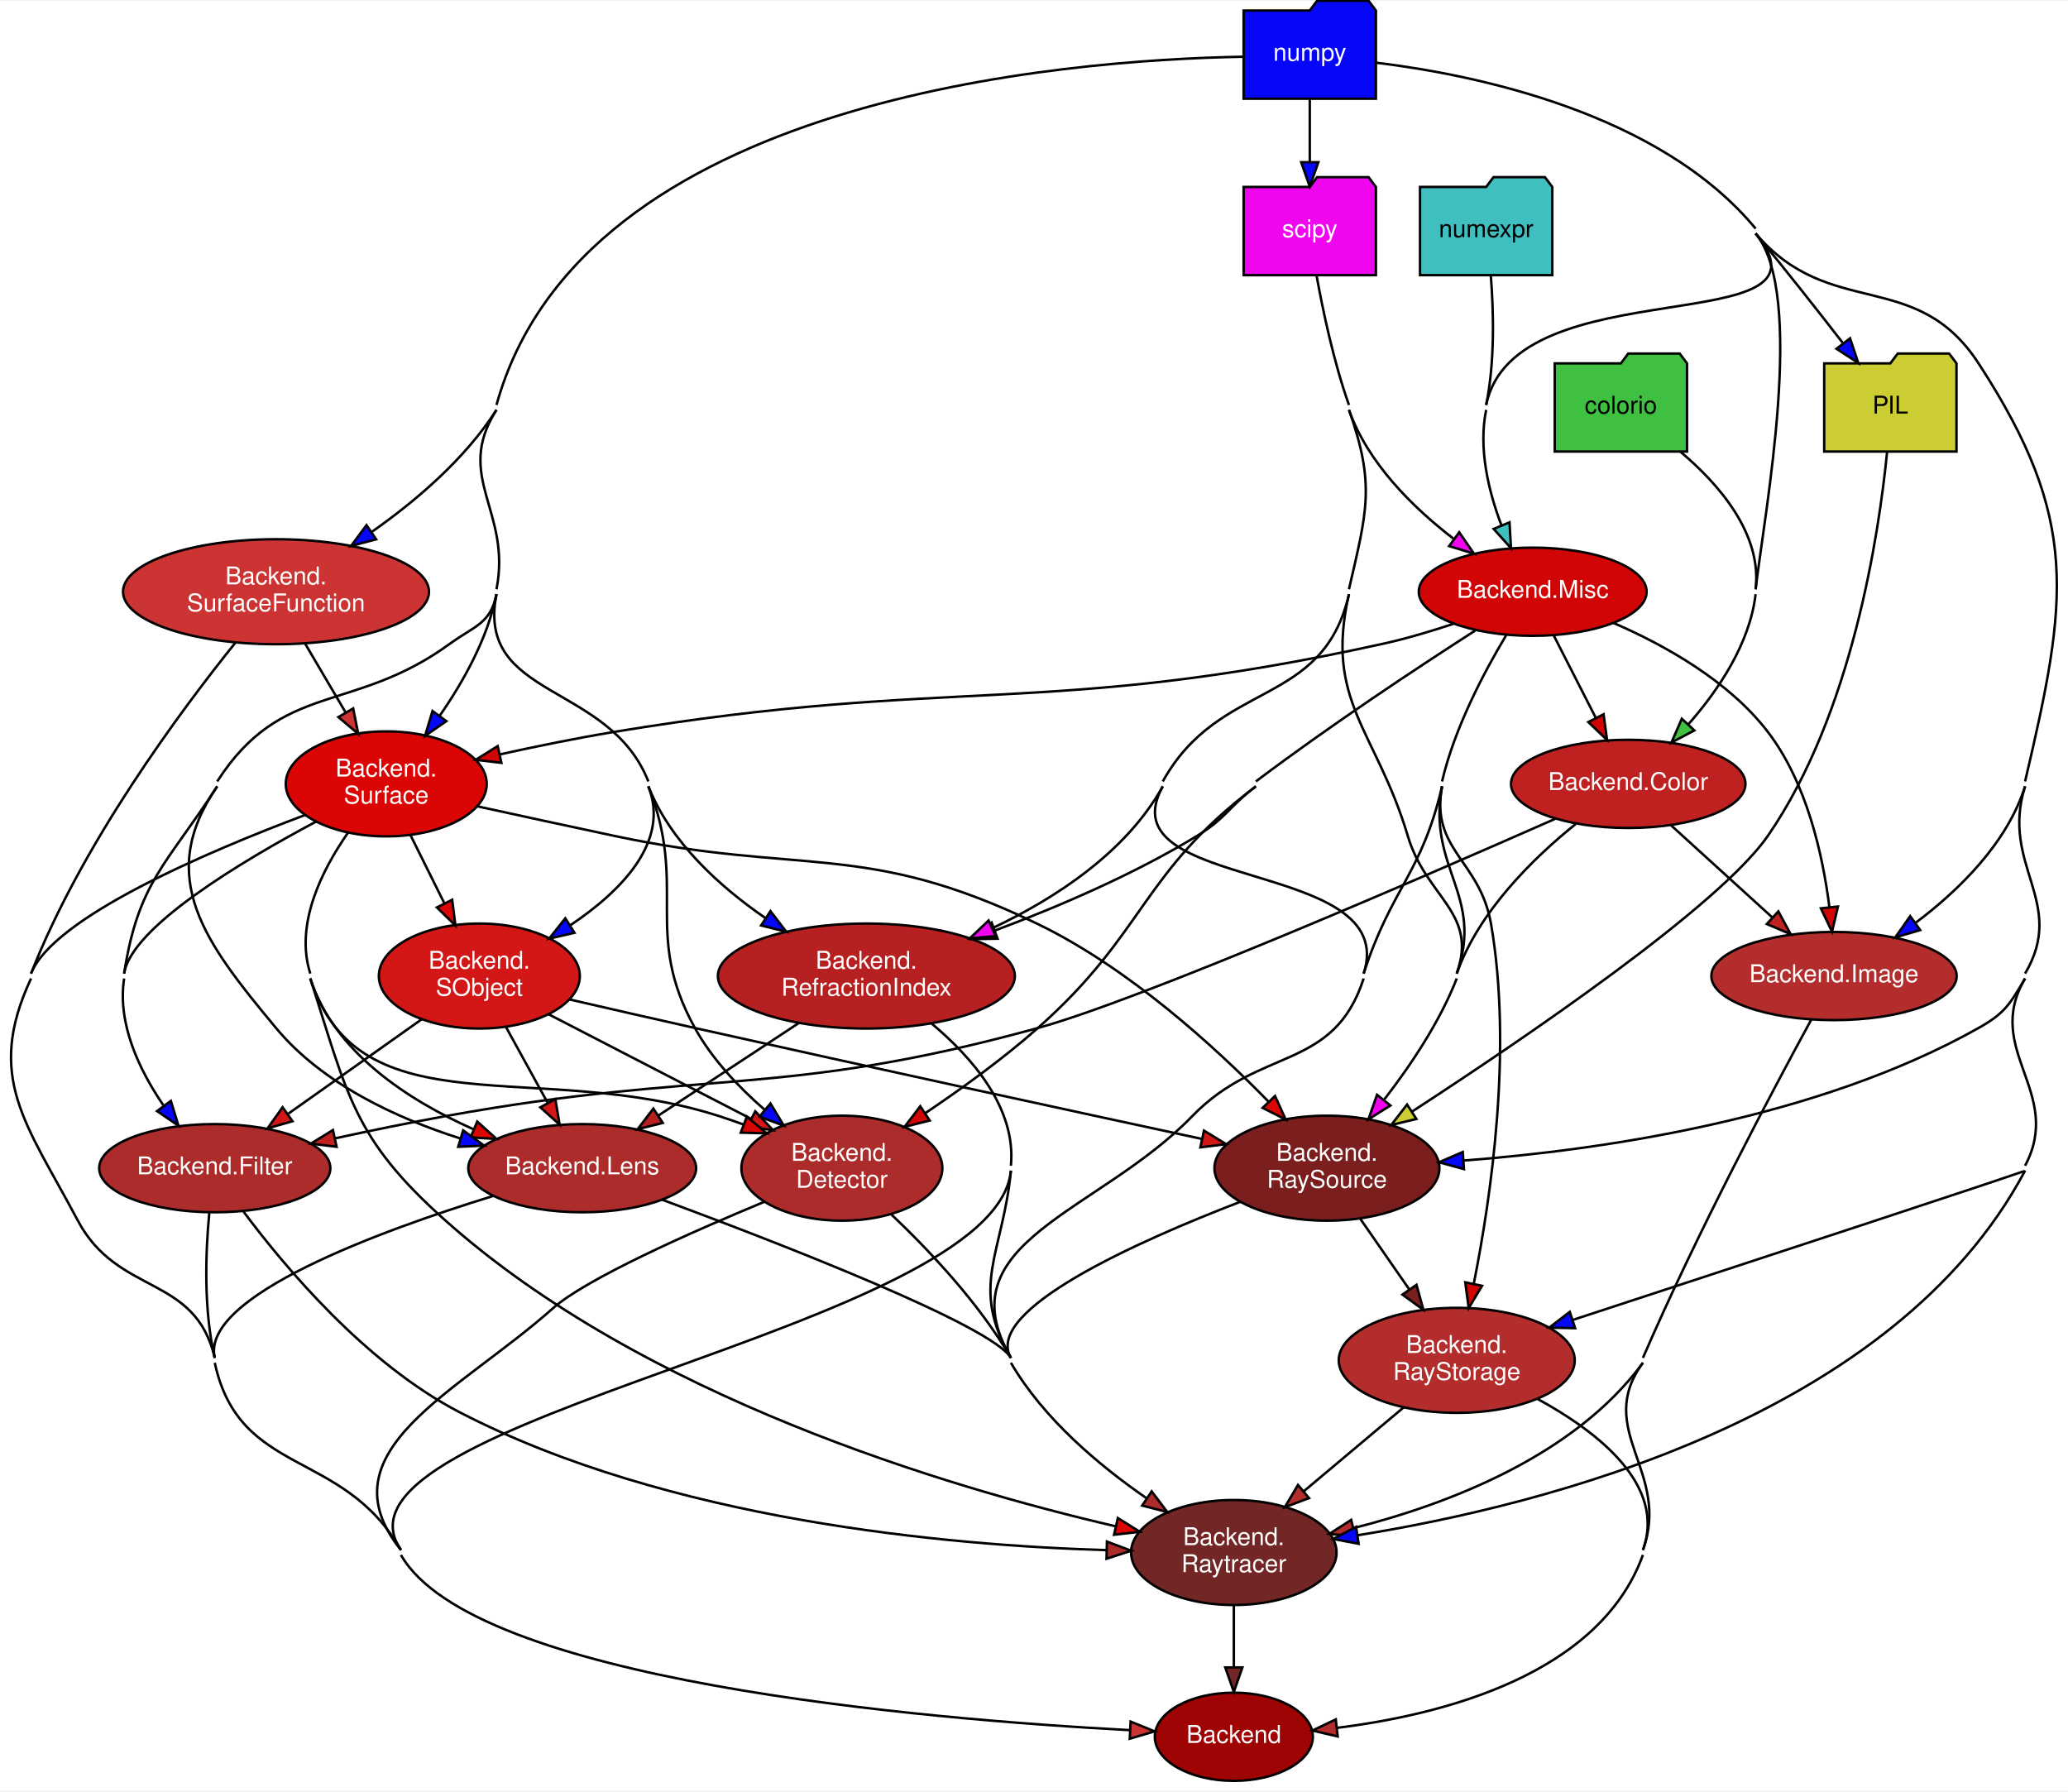
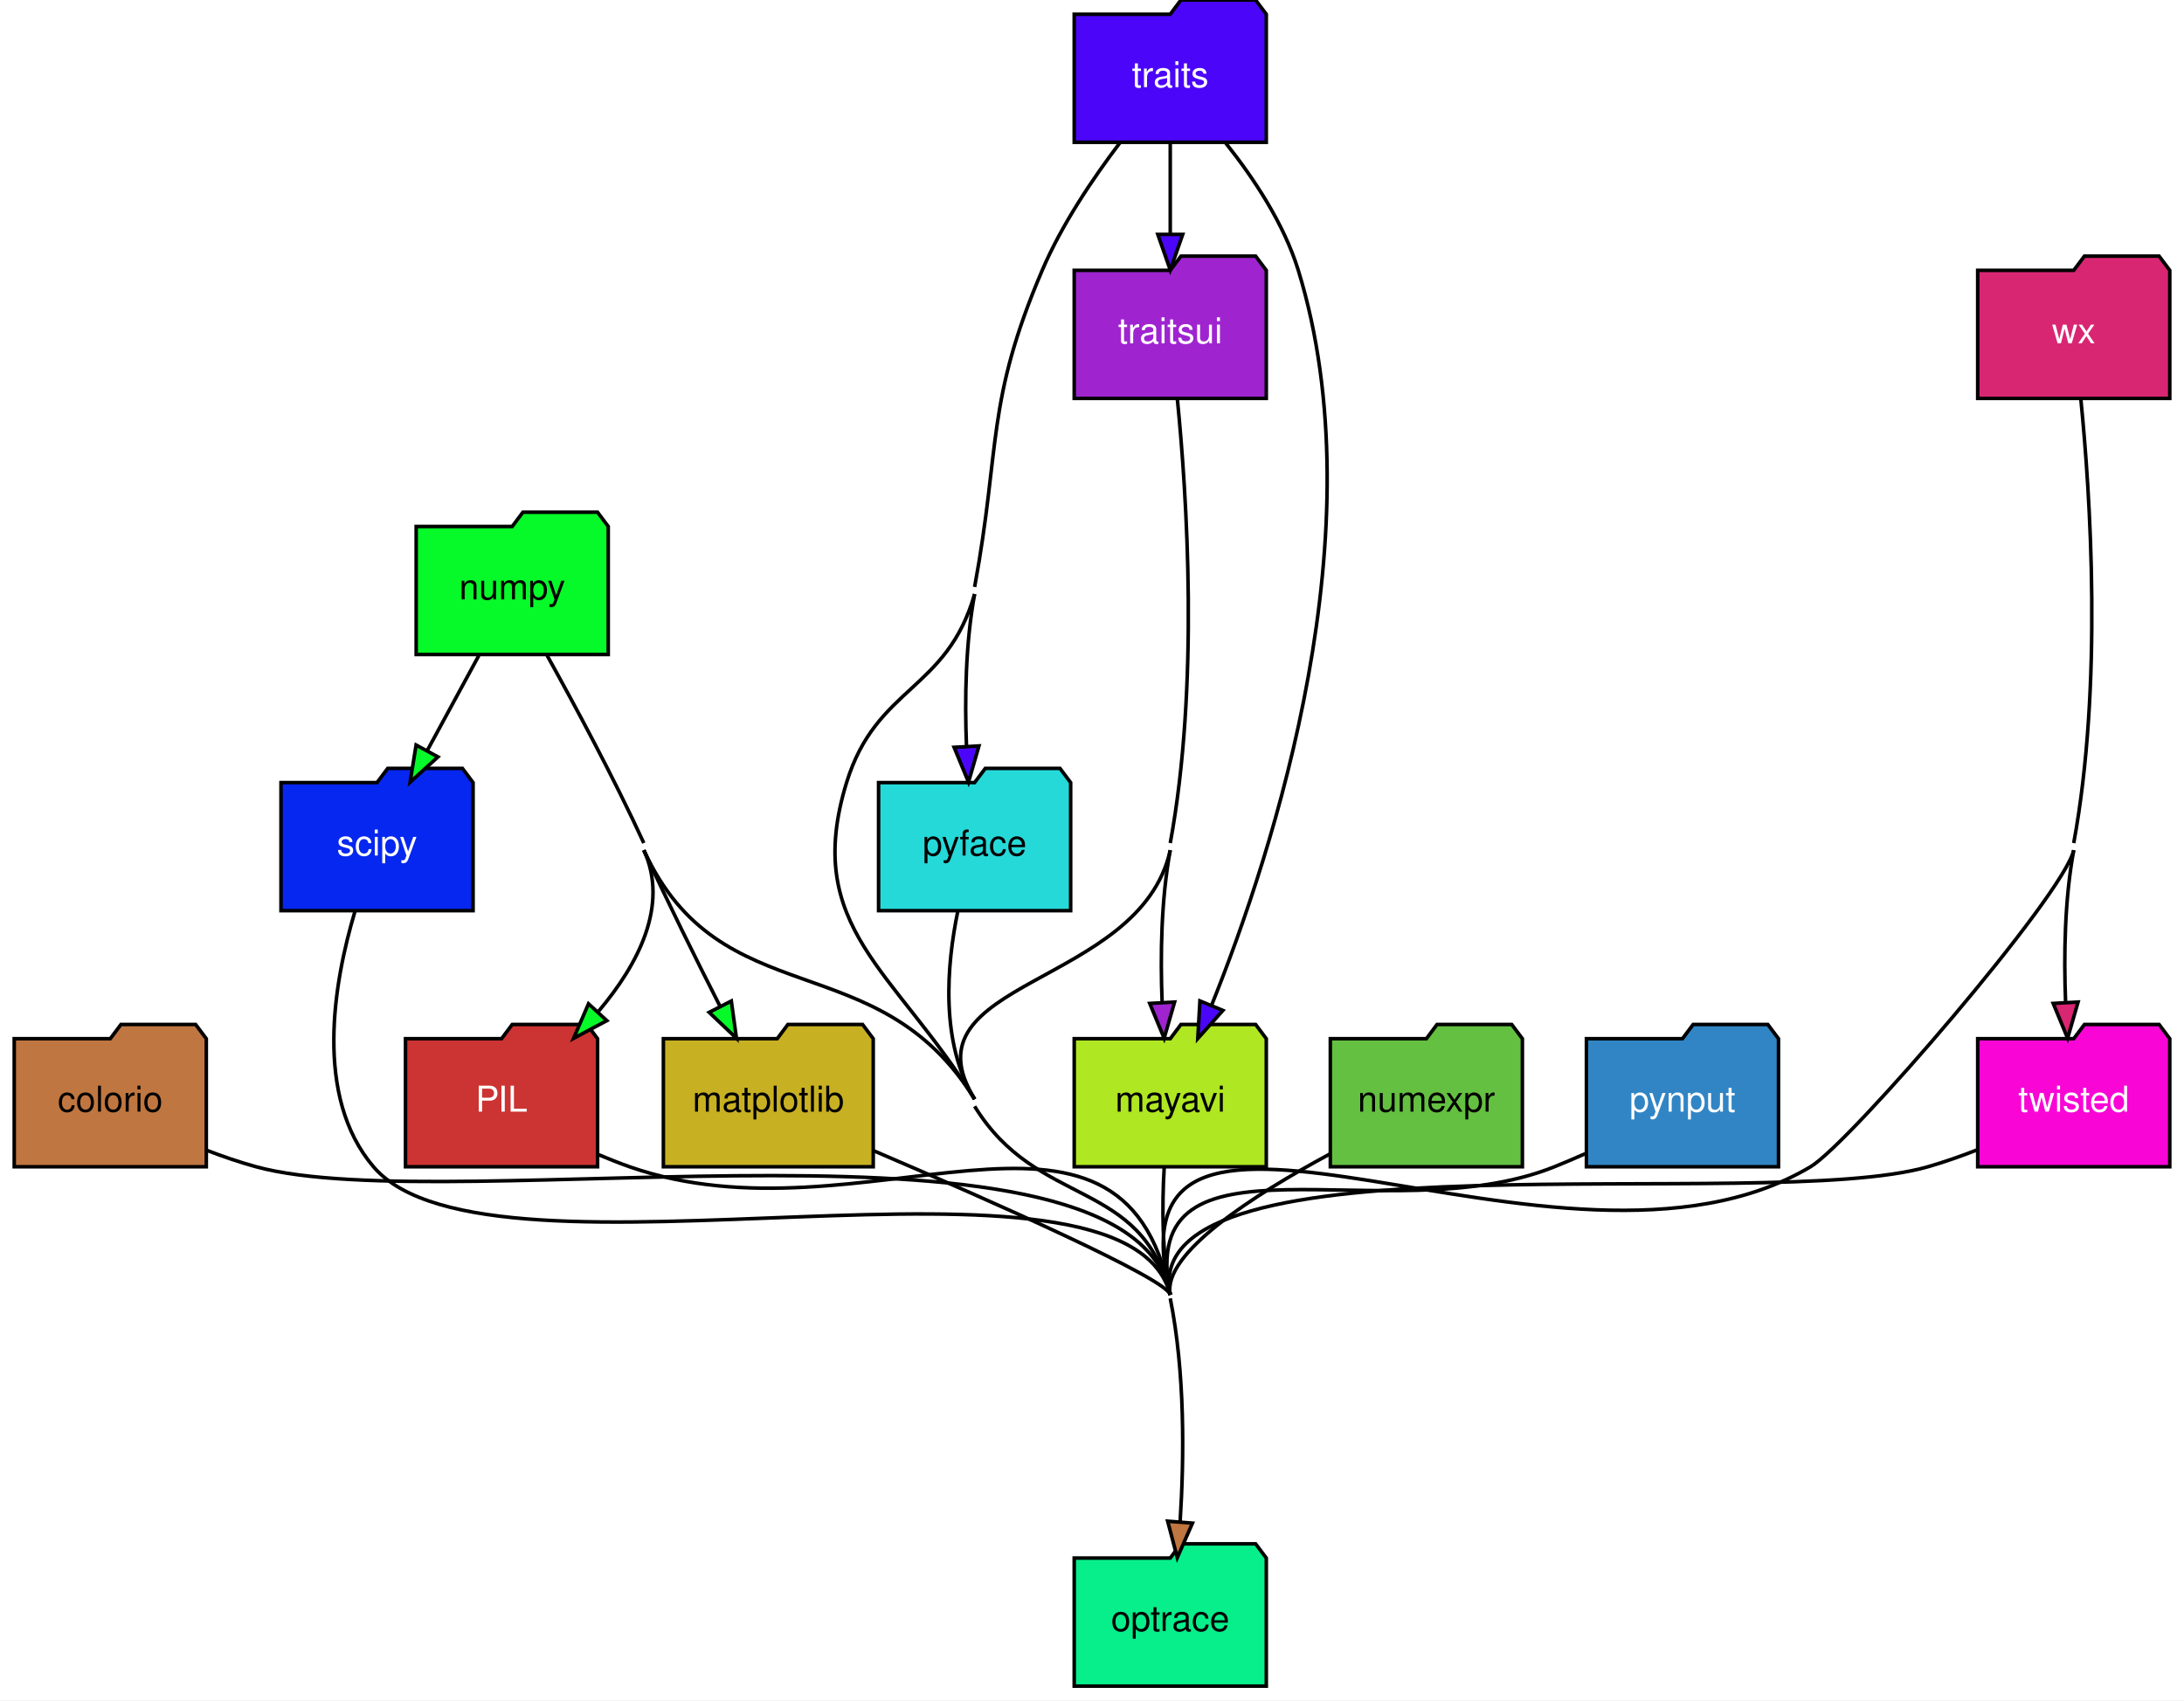
- <svg xmlns="http://www.w3.org/2000/svg" width="844pt" height="731pt" viewBox="0.00 0.00 844.19 730.56">
-   <g id="graph0" class="graph" transform="scale(1 1) rotate(0) translate(4 726.56)">
+ <svg xmlns="http://www.w3.org/2000/svg" width="614pt" height="478pt" viewBox="0.00 0.00 614.00 478.00">
+   <g id="graph0" class="graph" transform="scale(1 1) rotate(0) translate(4 474)">
    <style>.edge&gt;path:hover{stroke-width:8}</style>
-     <polygon fill="white" stroke="transparent" points="-4,4 -4,-726.56 840.19,-726.56 840.19,4 -4,4" />
+     <polygon fill="white" stroke="transparent" points="-4,4 -4,-474 610,-474 610,4 -4,4" />
    <g id="node1" class="node">
      <style>.edge&gt;path:hover{stroke-width:8}</style>
-       <ellipse fill="#9f0404" stroke="black" cx="499.67" cy="-18" rx="32.25" ry="18" />
-       <text text-anchor="middle" x="499.67" y="-15.5" font-family="Helvetica,sans-Serif" font-size="10.00" fill="#ffffff">Backend</text>
+       <polygon fill="#cc3333" stroke="black" points="164,-182 161,-186 140,-186 137,-182 110,-182 110,-146 164,-146 164,-182" />
+       <text text-anchor="middle" x="137" y="-161.5" font-family="Helvetica,sans-Serif" font-size="10.00" fill="#ffffff">PIL</text>
+     </g>
+     <g id="node7" class="node">
+       <style>.edge&gt;path:hover{stroke-width:8}</style>
+       <polygon fill="#06ef8b" stroke="black" points="352,-36 349,-40 328,-40 325,-36 298,-36 298,0 352,0 352,-36" />
+       <text text-anchor="middle" x="325" y="-15.5" font-family="Helvetica,sans-Serif" font-size="10.00" fill="#000000">optrace</text>
+     </g>
+     <g id="edge1" class="edge">
+       <style>.edge&gt;path:hover{stroke-width:8}</style>
+       <path fill="none" stroke="black" d="M164.27,-149.4C167.18,-148.17 170.13,-147.01 173,-146 238.52,-123.05 311.34,-178.07 325,-110" />
    </g>
    <g id="node2" class="node">
      <style>.edge&gt;path:hover{stroke-width:8}</style>
-       <ellipse fill="#bf2121" stroke="black" cx="660.67" cy="-406.92" rx="47.86" ry="18" />
-       <text text-anchor="middle" x="660.67" y="-404.42" font-family="Helvetica,sans-Serif" font-size="10.00" fill="#ffffff">Backend.Color</text>
+       <polygon fill="#c07640" stroke="black" points="54,-182 51,-186 30,-186 27,-182 0,-182 0,-146 54,-146 54,-182" />
+       <text text-anchor="middle" x="27" y="-161.5" font-family="Helvetica,sans-Serif" font-size="10.00" fill="#000000">colorio</text>
+     </g>
+     <g id="edge2" class="edge">
+       <style>.edge&gt;path:hover{stroke-width:8}</style>
+       <path fill="none" stroke="black" d="M54.01,-150.67C58.61,-148.9 63.39,-147.26 68,-146 123.64,-130.83 313.65,-166.54 325,-110" />
+       <path fill="none" stroke="black" d="M325,-109C329.17,-88.22 328.92,-64.2 327.77,-46.2" />
+       <polygon fill="#c07640" stroke="black" points="331.25,-45.82 326.98,-36.12 324.27,-46.36 331.25,-45.82" />
+     </g>
+     <g id="node3" class="node">
+       <style>.edge&gt;path:hover{stroke-width:8}</style>
+       <polygon fill="#c8b023" stroke="black" points="241.5,-182 238.5,-186 217.5,-186 214.5,-182 182.5,-182 182.5,-146 241.5,-146 241.5,-182" />
+       <text text-anchor="middle" x="212" y="-161.5" font-family="Helvetica,sans-Serif" font-size="10.00" fill="#000000">matplotlib</text>
+     </g>
+     <g id="edge3" class="edge">
+       <style>.edge&gt;path:hover{stroke-width:8}</style>
+       <path fill="none" stroke="black" d="M241.68,-150.48C274.85,-136.28 324.1,-114.5 325,-110" />
    </g>
    <g id="node4" class="node">
      <style>.edge&gt;path:hover{stroke-width:8}</style>
-       <ellipse fill="#ac2b2b" stroke="black" cx="83.67" cy="-250.07" rx="47.19" ry="18" />
-       <text text-anchor="middle" x="83.67" y="-247.57" font-family="Helvetica,sans-Serif" font-size="10.00" fill="#ffffff">Backend.Filter</text>
+       <polygon fill="#afe722" stroke="black" points="352,-182 349,-186 328,-186 325,-182 298,-182 298,-146 352,-146 352,-182" />
+       <text text-anchor="middle" x="325" y="-161.5" font-family="Helvetica,sans-Serif" font-size="10.00" fill="#000000">mayavi</text>
    </g>
-     <g id="edge1" class="edge">
+     <g id="edge4" class="edge">
      <style>.edge&gt;path:hover{stroke-width:8}</style>
-       <path fill="none" stroke="black" d="M630.86,-392.66C576.15,-368.51 461.52,-318.78 419.67,-307.28 314.81,-278.48 284.65,-290.72 177.67,-271.28 163.13,-268.64 147.41,-265.41 133.06,-262.31" />
-       <polygon fill="#bf2121" stroke="black" points="133.4,-258.8 122.89,-260.09 131.91,-265.64 133.4,-258.8" />
+       <path fill="none" stroke="black" d="M323.29,-145.64C322.68,-135.21 322.65,-121.73 325,-110" />
    </g>
    <g id="node5" class="node">
      <style>.edge&gt;path:hover{stroke-width:8}</style>
-       <ellipse fill="#b42d2d" stroke="black" cx="744.67" cy="-328.49" rx="50.07" ry="18" />
-       <text text-anchor="middle" x="744.67" y="-325.99" font-family="Helvetica,sans-Serif" font-size="10.00" fill="#ffffff">Backend.Image</text>
+       <polygon fill="#64c040" stroke="black" points="424,-182 421,-186 400,-186 397,-182 370,-182 370,-146 424,-146 424,-182" />
+       <text text-anchor="middle" x="397" y="-161.5" font-family="Helvetica,sans-Serif" font-size="10.00" fill="#000000">numexpr</text>
    </g>
-     <g id="edge2" class="edge">
+     <g id="edge5" class="edge">
      <style>.edge&gt;path:hover{stroke-width:8}</style>
-       <path fill="none" stroke="black" d="M678.07,-390.08C690.04,-379.19 706.13,-364.56 719.49,-352.4" />
-       <polygon fill="#bf2121" stroke="black" points="721.95,-354.89 726.99,-345.57 717.24,-349.71 721.95,-354.89" />
+       <path fill="none" stroke="black" d="M369.86,-149.59C348.5,-138.08 322.68,-121.57 325,-110" />
+     </g>
+     <g id="node6" class="node">
+       <style>.edge&gt;path:hover{stroke-width:8}</style>
+       <polygon fill="#06f929" stroke="black" points="167,-326 164,-330 143,-330 140,-326 113,-326 113,-290 167,-290 167,-326" />
+       <text text-anchor="middle" x="140" y="-305.5" font-family="Helvetica,sans-Serif" font-size="10.00" fill="#000000">numpy</text>
+     </g>
+     <g id="edge6" class="edge">
+       <style>.edge&gt;path:hover{stroke-width:8}</style>
+       <path fill="none" stroke="black" d="M149.82,-289.72C157.61,-275.72 168.56,-255.36 177,-237" />
+       <path fill="none" stroke="black" d="M177,-235C184.12,-219.52 175.42,-202.93 164.34,-189.79" />
+       <polygon fill="#06f929" stroke="black" points="166.6,-187.08 157.25,-182.1 161.45,-191.82 166.6,-187.08" />
+     </g>
+     <g id="edge7" class="edge">
+       <style>.edge&gt;path:hover{stroke-width:8}</style>
+       <path fill="none" stroke="black" d="M177,-235C183.76,-220.3 191.8,-204.12 198.47,-191.03" />
+       <polygon fill="#06f929" stroke="black" points="201.6,-192.6 203.05,-182.11 195.37,-189.41 201.6,-192.6" />
+     </g>
+     <g id="edge8" class="edge">
+       <style>.edge&gt;path:hover{stroke-width:8}</style>
+       <path fill="none" stroke="black" d="M177,-235C198.6,-187.99 242.91,-209.07 270,-165" />
+       <path fill="none" stroke="black" d="M270,-163C287.78,-134.08 316.9,-142.97 325,-110" />
+     </g>
+     <g id="node10" class="node">
+       <style>.edge&gt;path:hover{stroke-width:8}</style>
+       <polygon fill="#0627ef" stroke="black" points="129,-254 126,-258 105,-258 102,-254 75,-254 75,-218 129,-218 129,-254" />
+       <text text-anchor="middle" x="102" y="-233.5" font-family="Helvetica,sans-Serif" font-size="10.00" fill="#ffffff">scipy</text>
+     </g>
+     <g id="edge9" class="edge">
+       <style>.edge&gt;path:hover{stroke-width:8}</style>
+       <path fill="none" stroke="black" d="M130.61,-289.7C126.24,-281.64 120.94,-271.89 116.1,-262.98" />
+       <polygon fill="#06f929" stroke="black" points="119.13,-261.22 111.29,-254.1 112.98,-264.56 119.13,-261.22" />
    </g>
    <g id="node8" class="node">
      <style>.edge&gt;path:hover{stroke-width:8}</style>
-       <ellipse fill="#7a1e1e" stroke="black" cx="537.67" cy="-250.07" rx="45.92" ry="21.43" />
-       <text text-anchor="middle" x="537.67" y="-253.07" font-family="Helvetica,sans-Serif" font-size="10.00" fill="#ffffff">Backend.</text>
-       <text text-anchor="middle" x="537.67" y="-242.07" font-family="Helvetica,sans-Serif" font-size="10.00" fill="#ffffff">RaySource</text>
-     </g>
-     <g id="edge3" class="edge">
-       <style>.edge&gt;path:hover{stroke-width:8}</style>
-       <path fill="none" stroke="black" d="M639.22,-390.55C622.14,-376.81 599.65,-354.94 590.67,-329.49" />
-     </g>
-     <g id="node3" class="node">
-       <style>.edge&gt;path:hover{stroke-width:8}</style>
-       <ellipse fill="#ac2b2b" stroke="black" cx="339.67" cy="-250.07" rx="41.02" ry="21.43" />
-       <text text-anchor="middle" x="339.67" y="-253.07" font-family="Helvetica,sans-Serif" font-size="10.00" fill="#ffffff">Backend.</text>
-       <text text-anchor="middle" x="339.67" y="-242.07" font-family="Helvetica,sans-Serif" font-size="10.00" fill="#ffffff">Detector</text>
-     </g>
-     <g id="edge4" class="edge">
-       <style>.edge&gt;path:hover{stroke-width:8}</style>
-       <path fill="none" stroke="black" d="M308.05,-236.37C277.93,-223.86 235.23,-204.92 221.67,-192.85 182.98,-158.43 127.25,-134.59 159.67,-94.21" />
-     </g>
-     <g id="node10" class="node">
-       <style>.edge&gt;path:hover{stroke-width:8}</style>
-       <ellipse fill="#732626" stroke="black" cx="499.67" cy="-93.21" rx="41.94" ry="21.43" />
-       <text text-anchor="middle" x="499.67" y="-96.21" font-family="Helvetica,sans-Serif" font-size="10.00" fill="#ffffff">Backend.</text>
-       <text text-anchor="middle" x="499.67" y="-85.21" font-family="Helvetica,sans-Serif" font-size="10.00" fill="#ffffff">Raytracer</text>
-     </g>
-     <g id="edge5" class="edge">
-       <style>.edge&gt;path:hover{stroke-width:8}</style>
-       <path fill="none" stroke="black" d="M359.67,-231.36C374.95,-216.89 395.55,-195.2 408.67,-172.64" />
-     </g>
-     <g id="edge6" class="edge">
-       <style>.edge&gt;path:hover{stroke-width:8}</style>
-       <path fill="none" stroke="black" d="M81.44,-231.81C79.94,-216.15 79,-192.53 83.67,-172.64" />
-     </g>
-     <g id="edge7" class="edge">
-       <style>.edge&gt;path:hover{stroke-width:8}</style>
-       <path fill="none" stroke="black" d="M95.4,-232.35C112.2,-209.82 145.33,-170.25 183.67,-150.43 268.94,-106.33 382.55,-96.12 447.74,-94.17" />
-       <polygon fill="#ac2b2b" stroke="black" points="447.87,-97.67 457.78,-93.92 447.7,-90.67 447.87,-97.67" />
-     </g>
-     <g id="edge8" class="edge">
-       <style>.edge&gt;path:hover{stroke-width:8}</style>
-       <path fill="none" stroke="black" d="M666.67,-170.64C646.55,-143.27 678.26,-126.14 666.67,-94.21" />
-     </g>
-     <g id="edge9" class="edge">
-       <style>.edge&gt;path:hover{stroke-width:8}</style>
-       <path fill="none" stroke="black" d="M735.35,-310.62C720,-282.49 688.9,-224.03 666.67,-172.64" />
-       <path fill="none" stroke="black" d="M666.67,-170.64C638.67,-132.55 587.09,-112.95 548.63,-103.19" />
-       <polygon fill="#b42d2d" stroke="black" points="549.2,-99.73 538.66,-100.81 547.58,-106.54 549.2,-99.73" />
-     </g>
-     <g id="node6" class="node">
-       <style>.edge&gt;path:hover{stroke-width:8}</style>
-       <ellipse fill="#ac2b2b" stroke="black" cx="233.67" cy="-250.07" rx="46.51" ry="18" />
-       <text text-anchor="middle" x="233.67" y="-247.57" font-family="Helvetica,sans-Serif" font-size="10.00" fill="#ffffff">Backend.Lens</text>
+       <polygon fill="#26d9d9" stroke="black" points="297,-254 294,-258 273,-258 270,-254 243,-254 243,-218 297,-218 297,-254" />
+       <text text-anchor="middle" x="270" y="-233.5" font-family="Helvetica,sans-Serif" font-size="10.00" fill="#000000">pyface</text>
    </g>
    <g id="edge10" class="edge">
      <style>.edge&gt;path:hover{stroke-width:8}</style>
-       <path fill="none" stroke="black" d="M197.15,-238.68C150.89,-224.41 77.79,-197.68 83.67,-172.64" />
+       <path fill="none" stroke="black" d="M265.27,-217.82C262.16,-202.75 260.26,-180.84 270,-165" />
+     </g>
+     <g id="node9" class="node">
+       <style>.edge&gt;path:hover{stroke-width:8}</style>
+       <polygon fill="#3185c4" stroke="black" points="496,-182 493,-186 472,-186 469,-182 442,-182 442,-146 496,-146 496,-182" />
+       <text text-anchor="middle" x="469" y="-161.5" font-family="Helvetica,sans-Serif" font-size="10.00" fill="#ffffff">pynput</text>
    </g>
    <g id="edge11" class="edge">
      <style>.edge&gt;path:hover{stroke-width:8}</style>
-       <path fill="none" stroke="black" d="M266.38,-237.17C314.89,-219.17 401.04,-185.75 408.67,-172.64" />
-       <path fill="none" stroke="black" d="M408.67,-170.64C421.95,-147.8 444.71,-128.69 464.14,-115.29" />
-       <polygon fill="#ac2b2b" stroke="black" points="466.13,-118.17 472.51,-109.72 462.25,-112.35 466.13,-118.17" />
-     </g>
-     <g id="node7" class="node">
-       <style>.edge&gt;path:hover{stroke-width:8}</style>
-       <ellipse fill="#d10505" stroke="black" cx="621.67" cy="-485.35" rx="46.51" ry="18" />
-       <text text-anchor="middle" x="621.67" y="-482.85" font-family="Helvetica,sans-Serif" font-size="10.00" fill="#ffffff">Backend.Misc</text>
+       <path fill="none" stroke="black" d="M441.63,-149.66C438.74,-148.38 435.82,-147.13 433,-146 386.04,-127.16 315.04,-159.61 325,-110" />
    </g>
    <g id="edge12" class="edge">
      <style>.edge&gt;path:hover{stroke-width:8}</style>
-       <path fill="none" stroke="black" d="M630.32,-467.38C635.32,-457.59 641.71,-445.06 647.34,-434.03" />
-       <polygon fill="#d10505" stroke="black" points="650.61,-435.33 652.03,-424.83 644.37,-432.15 650.61,-435.33" />
+       <path fill="none" stroke="black" d="M95.76,-217.68C89.86,-197.91 84.16,-165.76 101,-146 133.7,-107.63 312.43,-158.82 325,-110" />
+     </g>
+     <g id="node11" class="node">
+       <style>.edge&gt;path:hover{stroke-width:8}</style>
+       <polygon fill="#4b06f9" stroke="black" points="352,-470 349,-474 328,-474 325,-470 298,-470 298,-434 352,-434 352,-470" />
+       <text text-anchor="middle" x="325" y="-449.5" font-family="Helvetica,sans-Serif" font-size="10.00" fill="#ffffff">traits</text>
    </g>
    <g id="edge13" class="edge">
      <style>.edge&gt;path:hover{stroke-width:8}</style>
-       <path fill="none" stroke="black" d="M508.67,-405.92C461.56,-370.32 463.88,-346.42 419.67,-307.28 405.43,-294.68 388.33,-282.34 373.61,-272.45" />
-       <polygon fill="#d10505" stroke="black" points="375.52,-269.52 365.25,-266.93 371.66,-275.36 375.52,-269.52" />
+       <path fill="none" stroke="black" d="M340.61,-433.77C348.37,-424.03 356.95,-411.18 361,-398 383.38,-325.23 354.23,-235.19 336.62,-191.41" />
+       <polygon fill="#4b06f9" stroke="black" points="339.8,-189.95 332.74,-182.04 333.34,-192.62 339.8,-189.95" />
    </g>
    <g id="edge14" class="edge">
      <style>.edge&gt;path:hover{stroke-width:8}</style>
-       <path fill="none" stroke="black" d="M654.64,-472.61C675.59,-463.54 701.68,-448.98 717.67,-428.13 733.56,-407.4 740.1,-377.91 742.79,-356.59" />
-       <polygon fill="#d10505" stroke="black" points="746.28,-356.87 743.85,-346.56 739.32,-356.13 746.28,-356.87" />
+       <path fill="none" stroke="black" d="M310.84,-433.85C303.31,-423.93 294.5,-410.89 289,-398 273.12,-360.8 277.34,-348.78 270,-309" />
+       <path fill="none" stroke="black" d="M270,-307C262.17,-279.62 242.37,-281.22 234,-254 221.46,-213.22 247.66,-201.35 270,-165" />
    </g>
    <g id="edge15" class="edge">
      <style>.edge&gt;path:hover{stroke-width:8}</style>
-       <path fill="none" stroke="black" d="M584.67,-405.92C578.49,-372.41 602.01,-361.62 590.67,-329.49" />
+       <path fill="none" stroke="black" d="M270,-307C267.43,-293.09 267.2,-277.35 267.71,-264.33" />
+       <polygon fill="#4b06f9" stroke="black" points="271.22,-264.31 268.28,-254.13 264.23,-263.92 271.22,-264.31" />
    </g>
-     <g id="node9" class="node">
+     <g id="node12" class="node">
      <style>.edge&gt;path:hover{stroke-width:8}</style>
-       <ellipse fill="#b42d2d" stroke="black" cx="590.67" cy="-171.64" rx="48.17" ry="21.43" />
-       <text text-anchor="middle" x="590.67" y="-174.64" font-family="Helvetica,sans-Serif" font-size="10.00" fill="#ffffff">Backend.</text>
-       <text text-anchor="middle" x="590.67" y="-163.64" font-family="Helvetica,sans-Serif" font-size="10.00" fill="#ffffff">RayStorage</text>
+       <polygon fill="#9f24d0" stroke="black" points="352,-398 349,-402 328,-402 325,-398 298,-398 298,-362 352,-362 352,-398" />
+       <text text-anchor="middle" x="325" y="-377.5" font-family="Helvetica,sans-Serif" font-size="10.00" fill="#ffffff">traitsui</text>
    </g>
    <g id="edge16" class="edge">
      <style>.edge&gt;path:hover{stroke-width:8}</style>
-       <path fill="none" stroke="black" d="M584.67,-405.92C579.86,-379.84 600.16,-375.84 604.67,-349.71 613.46,-298.76 604.73,-238.6 597.66,-203.14" />
-       <polygon fill="#d10505" stroke="black" points="601,-202.05 595.54,-192.97 594.15,-203.48 601,-202.05" />
+       <path fill="none" stroke="black" d="M325,-433.7C325,-425.98 325,-416.71 325,-408.11" />
+       <polygon fill="#4b06f9" stroke="black" points="328.5,-408.1 325,-398.1 321.5,-408.1 328.5,-408.1" />
    </g>
    <g id="edge17" class="edge">
      <style>.edge&gt;path:hover{stroke-width:8}</style>
-       <path fill="none" stroke="black" d="M610.83,-467.56C601.84,-452.59 589.75,-429.74 584.67,-407.92" />
-       <path fill="none" stroke="black" d="M584.67,-405.92C576.31,-370.05 563.99,-364.53 552.67,-329.49" />
-     </g>
-     <g id="node11" class="node">
-       <style>.edge&gt;path:hover{stroke-width:8}</style>
-       <ellipse fill="#b62020" stroke="black" cx="349.67" cy="-328.49" rx="60.62" ry="21.43" />
-       <text text-anchor="middle" x="349.67" y="-331.49" font-family="Helvetica,sans-Serif" font-size="10.00" fill="#ffffff">Backend.</text>
-       <text text-anchor="middle" x="349.67" y="-320.49" font-family="Helvetica,sans-Serif" font-size="10.00" fill="#ffffff">RefractionIndex</text>
+       <path fill="none" stroke="black" d="M325,-235C322.43,-221.09 322.2,-205.35 322.71,-192.33" />
+       <polygon fill="#9f24d0" stroke="black" points="326.22,-192.31 323.28,-182.13 319.23,-191.92 326.22,-192.31" />
    </g>
    <g id="edge18" class="edge">
      <style>.edge&gt;path:hover{stroke-width:8}</style>
-       <path fill="none" stroke="black" d="M598.23,-469.52C575.02,-454.61 538.71,-430.62 508.67,-407.92" />
-       <path fill="none" stroke="black" d="M508.67,-405.92C497.54,-397.51 496.57,-392.96 484.67,-385.71 458.9,-370.01 427.97,-356.77 402.22,-347.1" />
-       <polygon fill="#d10505" stroke="black" points="403.22,-343.73 392.63,-343.56 400.8,-350.3 403.22,-343.73" />
+       <path fill="none" stroke="black" d="M327,-361.77C329.67,-334.86 333.18,-281.37 325,-237" />
+       <path fill="none" stroke="black" d="M325,-235C316.48,-196.36 249.28,-198.71 270,-165" />
    </g>
    <g id="node13" class="node">
      <style>.edge&gt;path:hover{stroke-width:8}</style>
-       <ellipse fill="#db0505" stroke="black" cx="153.67" cy="-406.92" rx="41.02" ry="21.43" />
-       <text text-anchor="middle" x="153.67" y="-409.92" font-family="Helvetica,sans-Serif" font-size="10.00" fill="#ffffff">Backend.</text>
-       <text text-anchor="middle" x="153.67" y="-398.92" font-family="Helvetica,sans-Serif" font-size="10.00" fill="#ffffff">Surface</text>
+       <polygon fill="#f906d6" stroke="black" points="606,-182 603,-186 582,-186 579,-182 552,-182 552,-146 606,-146 606,-182" />
+       <text text-anchor="middle" x="579" y="-161.5" font-family="Helvetica,sans-Serif" font-size="10.00" fill="#ffffff">twisted</text>
    </g>
    <g id="edge19" class="edge">
      <style>.edge&gt;path:hover{stroke-width:8}</style>
-       <path fill="none" stroke="black" d="M589.4,-472.28C580.23,-469.23 570.14,-466.22 560.67,-464.13 423.49,-433.88 385.25,-451.08 246.67,-428.13 231.43,-425.61 214.93,-422.24 200.12,-418.97" />
-       <polygon fill="#d10505" stroke="black" points="200.69,-415.51 190.16,-416.74 199.16,-422.34 200.69,-415.51" />
+       <path fill="none" stroke="black" d="M551.96,-150.79C547.36,-149 542.59,-147.32 538,-146 491.87,-132.72 315.55,-157.07 325,-110" />
+     </g>
+     <g id="node14" class="node">
+       <style>.edge&gt;path:hover{stroke-width:8}</style>
+       <polygon fill="#d92673" stroke="black" points="606,-398 603,-402 582,-402 579,-398 552,-398 552,-362 606,-362 606,-398" />
+       <text text-anchor="middle" x="579" y="-377.5" font-family="Helvetica,sans-Serif" font-size="10.00" fill="#ffffff">wx</text>
    </g>
    <g id="edge20" class="edge">
      <style>.edge&gt;path:hover{stroke-width:8}</style>
-       <path fill="none" stroke="black" d="M551.31,-229.38C557.37,-220.65 564.61,-210.21 571.22,-200.68" />
-       <polygon fill="#7a1e1e" stroke="black" points="574.24,-202.47 577.06,-192.25 568.49,-198.48 574.24,-202.47" />
+       <path fill="none" stroke="black" d="M581,-361.77C583.67,-334.86 587.18,-281.37 579,-237" />
+       <path fill="none" stroke="black" d="M579,-235C576.23,-222.44 516.05,-152.58 505,-146 434.91,-104.25 305.53,-189.23 325,-110" />
    </g>
    <g id="edge21" class="edge">
      <style>.edge&gt;path:hover{stroke-width:8}</style>
-       <path fill="none" stroke="black" d="M502.21,-236.31C460.24,-220.16 397.35,-192.11 408.67,-172.64" />
-     </g>
-     <g id="edge22" class="edge">
-       <style>.edge&gt;path:hover{stroke-width:8}</style>
-       <path fill="none" stroke="black" d="M623.4,-156.02C648.13,-142.59 676.31,-120.77 666.67,-94.21" />
-       <path fill="none" stroke="black" d="M666.67,-92.21C648.92,-43.31 585.14,-27.03 541.75,-21.63" />
-       <polygon fill="#b42d2d" stroke="black" points="542.06,-18.14 531.74,-20.53 541.29,-25.1 542.06,-18.14" />
-     </g>
-     <g id="edge23" class="edge">
-       <style>.edge&gt;path:hover{stroke-width:8}</style>
-       <path fill="none" stroke="black" d="M569.1,-152.53C556.91,-142.29 541.52,-129.37 528.33,-118.29" />
-       <polygon fill="#b42d2d" stroke="black" points="530.36,-115.42 520.45,-111.67 525.86,-120.78 530.36,-115.42" />
-     </g>
-     <g id="edge24" class="edge">
-       <style>.edge&gt;path:hover{stroke-width:8}</style>
-       <path fill="none" stroke="black" d="M499.67,-71.82C499.67,-63.97 499.67,-54.86 499.67,-46.45" />
-       <polygon fill="#732626" stroke="black" points="503.17,-46.31 499.67,-36.31 496.17,-46.31 503.17,-46.31" />
-     </g>
-     <g id="edge25" class="edge">
-       <style>.edge&gt;path:hover{stroke-width:8}</style>
-       <path fill="none" stroke="black" d="M376.04,-309.32C392.77,-295.39 410.9,-274.59 408.67,-251.07" />
-       <path fill="none" stroke="black" d="M408.67,-249.07C402.51,-184.2 122.84,-147.97 159.67,-94.21" />
-     </g>
-     <g id="edge26" class="edge">
-       <style>.edge&gt;path:hover{stroke-width:8}</style>
-       <path fill="none" stroke="black" d="M322.18,-309.38C304.9,-298 282.58,-283.3 264.68,-271.5" />
-       <polygon fill="#b62020" stroke="black" points="266.56,-268.55 256.29,-265.97 262.71,-274.39 266.56,-268.55" />
-     </g>
-     <g id="edge27" class="edge">
-       <style>.edge&gt;path:hover{stroke-width:8}</style>
-       <path fill="none" stroke="black" d="M408.67,-249.07C405.45,-215.25 391.59,-202 408.67,-172.64" />
-     </g>
-     <g id="node12" class="node">
-       <style>.edge&gt;path:hover{stroke-width:8}</style>
-       <ellipse fill="#d31717" stroke="black" cx="191.67" cy="-328.49" rx="41.02" ry="21.43" />
-       <text text-anchor="middle" x="191.67" y="-331.49" font-family="Helvetica,sans-Serif" font-size="10.00" fill="#ffffff">Backend.</text>
-       <text text-anchor="middle" x="191.67" y="-320.49" font-family="Helvetica,sans-Serif" font-size="10.00" fill="#ffffff">SObject</text>
-     </g>
-     <g id="edge28" class="edge">
-       <style>.edge&gt;path:hover{stroke-width:8}</style>
-       <path fill="none" stroke="black" d="M219.85,-312.94C243.31,-300.83 276.88,-283.49 302.53,-270.24" />
-       <polygon fill="#d31717" stroke="black" points="304.31,-273.27 311.58,-265.57 301.09,-267.05 304.31,-273.27" />
-     </g>
-     <g id="edge29" class="edge">
-       <style>.edge&gt;path:hover{stroke-width:8}</style>
-       <path fill="none" stroke="black" d="M168.23,-310.91C152.28,-299.62 131.01,-284.57 113.8,-272.39" />
-       <polygon fill="#d31717" stroke="black" points="115.4,-269.24 105.22,-266.32 111.36,-274.95 115.4,-269.24" />
-     </g>
-     <g id="edge30" class="edge">
-       <style>.edge&gt;path:hover{stroke-width:8}</style>
-       <path fill="none" stroke="black" d="M202.48,-307.81C207.69,-298.33 214.01,-286.84 219.59,-276.69" />
-       <polygon fill="#d31717" stroke="black" points="222.7,-278.28 224.45,-267.83 216.57,-274.91 222.7,-278.28" />
-     </g>
-     <g id="edge31" class="edge">
-       <style>.edge&gt;path:hover{stroke-width:8}</style>
-       <path fill="none" stroke="black" d="M228.47,-318.94C244.22,-315.31 262.84,-311.04 279.67,-307.28 351.38,-291.23 434.45,-273.24 486.53,-262.03" />
-       <polygon fill="#d31717" stroke="black" points="487.48,-265.4 496.52,-259.88 486.01,-258.56 487.48,-265.4" />
-     </g>
-     <g id="edge32" class="edge">
-       <style>.edge&gt;path:hover{stroke-width:8}</style>
-       <path fill="none" stroke="black" d="M120.65,-394.26C80.7,-379.26 17.64,-352.41 8.67,-329.49" />
-     </g>
-     <g id="edge33" class="edge">
-       <style>.edge&gt;path:hover{stroke-width:8}</style>
-       <path fill="none" stroke="black" d="M122.67,-327.49C142.76,-264.83 215.63,-295.11 289.67,-271.28 292.93,-270.23 296.28,-269.07 299.63,-267.84" />
-       <polygon fill="#db0505" stroke="black" points="300.88,-271.11 308.98,-264.29 298.39,-264.57 300.88,-271.11" />
-     </g>
-     <g id="edge34" class="edge">
-       <style>.edge&gt;path:hover{stroke-width:8}</style>
-       <path fill="none" stroke="black" d="M125.19,-391.61C94.48,-375.28 49.57,-348.39 46.67,-329.49" />
-     </g>
-     <g id="edge35" class="edge">
-       <style>.edge&gt;path:hover{stroke-width:8}</style>
-       <path fill="none" stroke="black" d="M122.67,-327.49C132.3,-297.43 162.62,-277.83 189.14,-266.01" />
-       <polygon fill="#db0505" stroke="black" points="190.82,-269.1 198.69,-262 188.11,-262.64 190.82,-269.1" />
-     </g>
-     <g id="edge36" class="edge">
-       <style>.edge&gt;path:hover{stroke-width:8}</style>
-       <path fill="none" stroke="black" d="M190.76,-397.78C207.78,-394.06 228.24,-389.62 246.67,-385.71 323.48,-369.37 348.97,-383.92 419.67,-349.71 456.59,-331.84 491.69,-299.89 513.86,-277.2" />
-       <polygon fill="#db0505" stroke="black" points="516.48,-279.53 520.87,-269.89 511.42,-274.69 516.48,-279.53" />
-     </g>
-     <g id="edge37" class="edge">
-       <style>.edge&gt;path:hover{stroke-width:8}</style>
-       <path fill="none" stroke="black" d="M138.1,-387.05C127.41,-371.76 116.24,-349.54 122.67,-329.49" />
-       <path fill="none" stroke="black" d="M122.67,-327.49C137.99,-279.69 140.23,-262.29 177.67,-228.85 258.37,-156.76 383.17,-119.73 451.27,-103.93" />
-       <polygon fill="#db0505" stroke="black" points="452.32,-107.28 461.3,-101.66 450.77,-100.45 452.32,-107.28" />
-     </g>
-     <g id="edge38" class="edge">
-       <style>.edge&gt;path:hover{stroke-width:8}</style>
-       <path fill="none" stroke="black" d="M163.45,-386.24C167.71,-377.68 172.78,-367.48 177.43,-358.11" />
-       <polygon fill="#db0505" stroke="black" points="180.59,-359.62 181.91,-349.11 174.33,-356.5 180.59,-359.62" />
-     </g>
-     <g id="node14" class="node">
-       <style>.edge&gt;path:hover{stroke-width:8}</style>
-       <ellipse fill="#cc3333" stroke="black" cx="108.67" cy="-485.35" rx="62.45" ry="21.43" />
-       <text text-anchor="middle" x="108.67" y="-488.35" font-family="Helvetica,sans-Serif" font-size="10.00" fill="#ffffff">Backend.</text>
-       <text text-anchor="middle" x="108.67" y="-477.35" font-family="Helvetica,sans-Serif" font-size="10.00" fill="#ffffff">SurfaceFunction</text>
-     </g>
-     <g id="edge39" class="edge">
-       <style>.edge&gt;path:hover{stroke-width:8}</style>
-       <path fill="none" stroke="black" d="M92.25,-464.75C69.66,-436.68 29.43,-382.54 8.67,-329.49" />
-       <path fill="none" stroke="black" d="M8.67,-327.49C-10.21,-287.03 6.78,-268.31 27.67,-228.85 44.17,-197.69 75.61,-206.97 83.67,-172.64" />
-       <path fill="none" stroke="black" d="M83.67,-170.64C93.81,-123.82 135.93,-135.82 159.67,-94.21" />
-       <path fill="none" stroke="black" d="M159.67,-92.21C189,-40.8 372.85,-25.19 457.31,-20.7" />
-       <polygon fill="#cc3333" stroke="black" points="457.54,-24.2 467.35,-20.2 457.18,-17.21 457.54,-24.2" />
-     </g>
-     <g id="edge40" class="edge">
-       <style>.edge&gt;path:hover{stroke-width:8}</style>
-       <path fill="none" stroke="black" d="M120.49,-464.27C125.58,-455.62 131.62,-445.36 137.14,-435.98" />
-       <polygon fill="#cc3333" stroke="black" points="140.17,-437.73 142.23,-427.34 134.14,-434.18 140.17,-437.73" />
-     </g>
-     <g id="node15" class="node">
-       <style>.edge&gt;path:hover{stroke-width:8}</style>
-       <polygon fill="#cccc33" stroke="black" points="794.67,-578.56 791.67,-582.56 770.67,-582.56 767.67,-578.56 740.67,-578.56 740.67,-542.56 794.67,-542.56 794.67,-578.56" />
-       <text text-anchor="middle" x="767.67" y="-558.06" font-family="Helvetica,sans-Serif" font-size="10.00" fill="#000000">PIL</text>
-     </g>
-     <g id="edge41" class="edge">
-       <style>.edge&gt;path:hover{stroke-width:8}</style>
-       <path fill="none" stroke="black" d="M766.35,-542.47C763.09,-509.45 752.2,-435.71 717.67,-385.71 697.98,-357.2 619.01,-303.46 572.47,-273.21" />
-       <polygon fill="#cccc33" stroke="black" points="574.19,-270.16 563.89,-267.67 570.39,-276.04 574.19,-270.16" />
-     </g>
-     <g id="node16" class="node">
-       <style>.edge&gt;path:hover{stroke-width:8}</style>
-       <polygon fill="#40c040" stroke="black" points="684.67,-578.56 681.67,-582.56 660.67,-582.56 657.67,-578.56 630.67,-578.56 630.67,-542.56 684.67,-542.56 684.67,-578.56" />
-       <text text-anchor="middle" x="657.67" y="-558.06" font-family="Helvetica,sans-Serif" font-size="10.00" fill="#000000">colorio</text>
-     </g>
-     <g id="edge42" class="edge">
-       <style>.edge&gt;path:hover{stroke-width:8}</style>
-       <path fill="none" stroke="black" d="M681.91,-542.55C697.86,-529.12 715.33,-508.92 712.67,-486.35" />
-       <path fill="none" stroke="black" d="M712.67,-484.35C710.29,-464.23 697.62,-445.37 685.38,-431.42" />
-       <polygon fill="#40c040" stroke="black" points="687.67,-428.74 678.3,-423.8 682.54,-433.51 687.67,-428.74" />
-     </g>
-     <g id="node17" class="node">
-       <style>.edge&gt;path:hover{stroke-width:8}</style>
-       <polygon fill="#40bfc0" stroke="black" points="629.67,-650.56 626.67,-654.56 605.67,-654.56 602.67,-650.56 575.67,-650.56 575.67,-614.56 629.67,-614.56 629.67,-650.56" />
-       <text text-anchor="middle" x="602.67" y="-630.06" font-family="Helvetica,sans-Serif" font-size="10.00" fill="#000000">numexpr</text>
-     </g>
-     <g id="edge43" class="edge">
-       <style>.edge&gt;path:hover{stroke-width:8}</style>
-       <path fill="none" stroke="black" d="M604.57,-614.39C605.71,-600.1 606.31,-579.3 602.67,-561.56" />
-       <path fill="none" stroke="black" d="M602.67,-559.56C599.44,-543.82 603.63,-526.41 608.89,-512.52" />
-       <polygon fill="#40bfc0" stroke="black" points="612.2,-513.67 612.82,-503.1 605.74,-510.98 612.2,-513.67" />
-     </g>
-     <g id="node18" class="node">
-       <style>.edge&gt;path:hover{stroke-width:8}</style>
-       <polygon fill="#0606f9" stroke="black" points="557.67,-722.56 554.67,-726.56 533.67,-726.56 530.67,-722.56 503.67,-722.56 503.67,-686.56 557.67,-686.56 557.67,-722.56" />
-       <text text-anchor="middle" x="530.67" y="-702.06" font-family="Helvetica,sans-Serif" font-size="10.00" fill="#ffffff">numpy</text>
-     </g>
-     <g id="edge44" class="edge">
-       <style>.edge&gt;path:hover{stroke-width:8}</style>
-       <path fill="none" stroke="black" d="M712.67,-631.56C733.24,-606.7 716.45,-518.39 712.67,-486.35" />
-     </g>
-     <g id="edge45" class="edge">
-       <style>.edge&gt;path:hover{stroke-width:8}</style>
-       <path fill="none" stroke="black" d="M260.67,-405.92C277.1,-364.41 258.1,-346.37 279.67,-307.28 286.64,-294.63 297.48,-283.2 308.04,-274" />
-       <polygon fill="#0606f9" stroke="black" points="310.52,-276.49 315.98,-267.41 306.05,-271.1 310.52,-276.49" />
-     </g>
-     <g id="edge46" class="edge">
-       <style>.edge&gt;path:hover{stroke-width:8}</style>
-       <path fill="none" stroke="black" d="M198.67,-559.56C181.15,-532.13 204.99,-518.26 198.67,-486.35" />
-       <path fill="none" stroke="black" d="M198.67,-484.35C196.27,-472.25 189.63,-471.39 179.67,-464.13 140,-435.25 111.24,-449.16 84.67,-407.92" />
-       <path fill="none" stroke="black" d="M84.67,-405.92C64.12,-374.03 52.43,-366.99 46.67,-329.49" />
-       <path fill="none" stroke="black" d="M46.67,-327.49C43.83,-309.03 52.86,-290.12 62.71,-275.73" />
-       <polygon fill="#0606f9" stroke="black" points="65.74,-277.53 68.85,-267.4 60.1,-273.37 65.74,-277.53" />
-     </g>
-     <g id="edge47" class="edge">
-       <style>.edge&gt;path:hover{stroke-width:8}</style>
-       <path fill="none" stroke="black" d="M712.67,-631.56C743.05,-595.95 778.13,-617.78 803.67,-578.56 845.3,-514.61 840.12,-482.21 822.67,-407.92" />
-       <path fill="none" stroke="black" d="M822.67,-405.92C815.34,-382.78 795.83,-363.66 778.15,-350.34" />
-       <polygon fill="#0606f9" stroke="black" points="779.85,-347.25 769.69,-344.27 775.77,-352.94 779.85,-347.25" />
-     </g>
-     <g id="edge48" class="edge">
-       <style>.edge&gt;path:hover{stroke-width:8}</style>
-       <path fill="none" stroke="black" d="M84.67,-405.92C59.08,-368.76 79.83,-341.98 108.67,-307.28 127.68,-284.4 157.94,-270.46 183.92,-262.19" />
-       <polygon fill="#0606f9" stroke="black" points="185.06,-265.5 193.64,-259.28 183.05,-258.79 185.06,-265.5" />
-     </g>
-     <g id="edge49" class="edge">
-       <style>.edge&gt;path:hover{stroke-width:8}</style>
-       <path fill="none" stroke="black" d="M557.98,-701.25C598.38,-696.29 673.49,-680.89 712.67,-633.56" />
-       <path fill="none" stroke="black" d="M712.67,-631.56C749.61,-586.92 614.32,-618.32 602.67,-561.56" />
-     </g>
-     <g id="edge50" class="edge">
-       <style>.edge&gt;path:hover{stroke-width:8}</style>
-       <path fill="none" stroke="black" d="M822.67,-405.92C812.41,-373.54 839.95,-358.73 822.67,-329.49" />
-       <path fill="none" stroke="black" d="M822.67,-327.49C816.39,-316.88 814.41,-313.32 803.67,-307.28 737.63,-270.14 649.83,-257.48 593.52,-253.19" />
-       <polygon fill="#0606f9" stroke="black" points="593.61,-249.69 583.39,-252.49 593.12,-256.67 593.61,-249.69" />
-     </g>
-     <g id="edge51" class="edge">
-       <style>.edge&gt;path:hover{stroke-width:8}</style>
-       <path fill="none" stroke="black" d="M822.67,-327.49C805.38,-298.25 838.6,-281.07 822.67,-251.07" />
-       <path fill="none" stroke="black" d="M822.67,-249.07C822.38,-248.53 705.79,-210.31 638.02,-188.13" />
-       <polygon fill="#0606f9" stroke="black" points="638.99,-184.76 628.4,-184.98 636.81,-191.42 638.99,-184.76" />
-     </g>
-     <g id="edge52" class="edge">
-       <style>.edge&gt;path:hover{stroke-width:8}</style>
-       <path fill="none" stroke="black" d="M822.67,-249.07C769.21,-148.41 626.75,-112.51 550.12,-100.23" />
-       <polygon fill="#0606f9" stroke="black" points="550.62,-96.77 540.21,-98.72 549.57,-103.69 550.62,-96.77" />
-     </g>
-     <g id="edge53" class="edge">
-       <style>.edge&gt;path:hover{stroke-width:8}</style>
-       <path fill="none" stroke="black" d="M260.67,-405.92C269.64,-383.26 289.67,-365.08 308.46,-352.15" />
-       <polygon fill="#0606f9" stroke="black" points="310.52,-354.99 316.96,-346.58 306.68,-349.13 310.52,-354.99" />
-     </g>
-     <g id="edge54" class="edge">
-       <style>.edge&gt;path:hover{stroke-width:8}</style>
-       <path fill="none" stroke="black" d="M198.67,-484.35C190.17,-441.44 244.57,-448.59 260.67,-407.92" />
-       <path fill="none" stroke="black" d="M260.67,-405.92C269.63,-383.28 249.51,-363.09 228.73,-349.16" />
-       <polygon fill="#0606f9" stroke="black" points="230.5,-346.14 220.17,-343.76 226.77,-352.06 230.5,-346.14" />
-     </g>
-     <g id="edge55" class="edge">
-       <style>.edge&gt;path:hover{stroke-width:8}</style>
-       <path fill="none" stroke="black" d="M198.67,-484.35C195.1,-466.33 185.09,-448.52 175.42,-434.63" />
-       <polygon fill="#0606f9" stroke="black" points="178.22,-432.53 169.5,-426.52 172.56,-436.66 178.22,-432.53" />
-     </g>
-     <g id="edge56" class="edge">
-       <style>.edge&gt;path:hover{stroke-width:8}</style>
-       <path fill="none" stroke="black" d="M503.43,-703.71C430.39,-702.4 233.35,-687.09 198.67,-561.56" />
-       <path fill="none" stroke="black" d="M198.67,-559.56C185.9,-539.57 165.84,-522.48 147.9,-509.86" />
-       <polygon fill="#0606f9" stroke="black" points="149.54,-506.74 139.3,-504.02 145.61,-512.53 149.54,-506.74" />
-     </g>
-     <g id="edge57" class="edge">
-       <style>.edge&gt;path:hover{stroke-width:8}</style>
-       <path fill="none" stroke="black" d="M712.67,-631.56C724.71,-617.01 737.79,-600.39 748.17,-587" />
-       <polygon fill="#0606f9" stroke="black" points="751.22,-588.78 754.57,-578.72 745.68,-584.5 751.22,-588.78" />
-     </g>
-     <g id="node19" class="node">
-       <style>.edge&gt;path:hover{stroke-width:8}</style>
-       <polygon fill="#ef06ef" stroke="black" points="557.67,-650.56 554.67,-654.56 533.67,-654.56 530.67,-650.56 503.67,-650.56 503.67,-614.56 557.67,-614.56 557.67,-650.56" />
-       <text text-anchor="middle" x="530.67" y="-630.06" font-family="Helvetica,sans-Serif" font-size="10.00" fill="#ffffff">scipy</text>
-     </g>
-     <g id="edge58" class="edge">
-       <style>.edge&gt;path:hover{stroke-width:8}</style>
-       <path fill="none" stroke="black" d="M530.67,-686.26C530.67,-678.54 530.67,-669.27 530.67,-660.67" />
-       <polygon fill="#0606f9" stroke="black" points="534.17,-660.66 530.67,-650.66 527.17,-660.66 534.17,-660.66" />
-     </g>
-     <g id="edge59" class="edge">
-       <style>.edge&gt;path:hover{stroke-width:8}</style>
-       <path fill="none" stroke="black" d="M546.67,-559.56C554.33,-537.94 572.62,-519.87 589.22,-507.08" />
-       <polygon fill="#ef06ef" stroke="black" points="591.68,-509.62 597.69,-500.89 587.55,-503.97 591.68,-509.62" />
-     </g>
-     <g id="edge60" class="edge">
-       <style>.edge&gt;path:hover{stroke-width:8}</style>
-       <path fill="none" stroke="black" d="M546.67,-484.35C536.57,-440.37 557.75,-428.94 570.67,-385.71 578.25,-360.3 599.5,-354.5 590.67,-329.49" />
-       <path fill="none" stroke="black" d="M590.67,-327.49C583.7,-309.69 571.83,-292 561.1,-278.13" />
-       <polygon fill="#ef06ef" stroke="black" points="563.59,-275.65 554.61,-270.02 558.12,-280.02 563.59,-275.65" />
-     </g>
-     <g id="edge61" class="edge">
-       <style>.edge&gt;path:hover{stroke-width:8}</style>
-       <path fill="none" stroke="black" d="M470.67,-405.92C446.49,-362.36 567.99,-376.9 552.67,-329.49" />
-       <path fill="none" stroke="black" d="M552.67,-327.49C540.39,-289.53 510.41,-299.95 482.67,-271.28 444.56,-231.89 381.12,-220.02 408.67,-172.64" />
-     </g>
-     <g id="edge62" class="edge">
-       <style>.edge&gt;path:hover{stroke-width:8}</style>
-       <path fill="none" stroke="black" d="M533.41,-614.56C536,-600.19 540.42,-579.18 546.67,-561.56" />
-       <path fill="none" stroke="black" d="M546.67,-559.56C557.54,-528.89 553.94,-518.06 546.67,-486.35" />
-       <path fill="none" stroke="black" d="M546.67,-484.35C535.95,-437.66 493.91,-449.8 470.67,-407.92" />
-       <path fill="none" stroke="black" d="M470.67,-405.92C455.74,-379.02 426.95,-360.27 401.2,-348.07" />
-       <polygon fill="#ef06ef" stroke="black" points="402.44,-344.79 391.88,-343.87 399.56,-351.17 402.44,-344.79" />
+       <path fill="none" stroke="black" d="M579,-235C576.43,-221.09 576.2,-205.35 576.71,-192.33" />
+       <polygon fill="#d92673" stroke="black" points="580.22,-192.31 577.28,-182.13 573.23,-191.92 580.22,-192.31" />
    </g>
  </g>
</svg>
